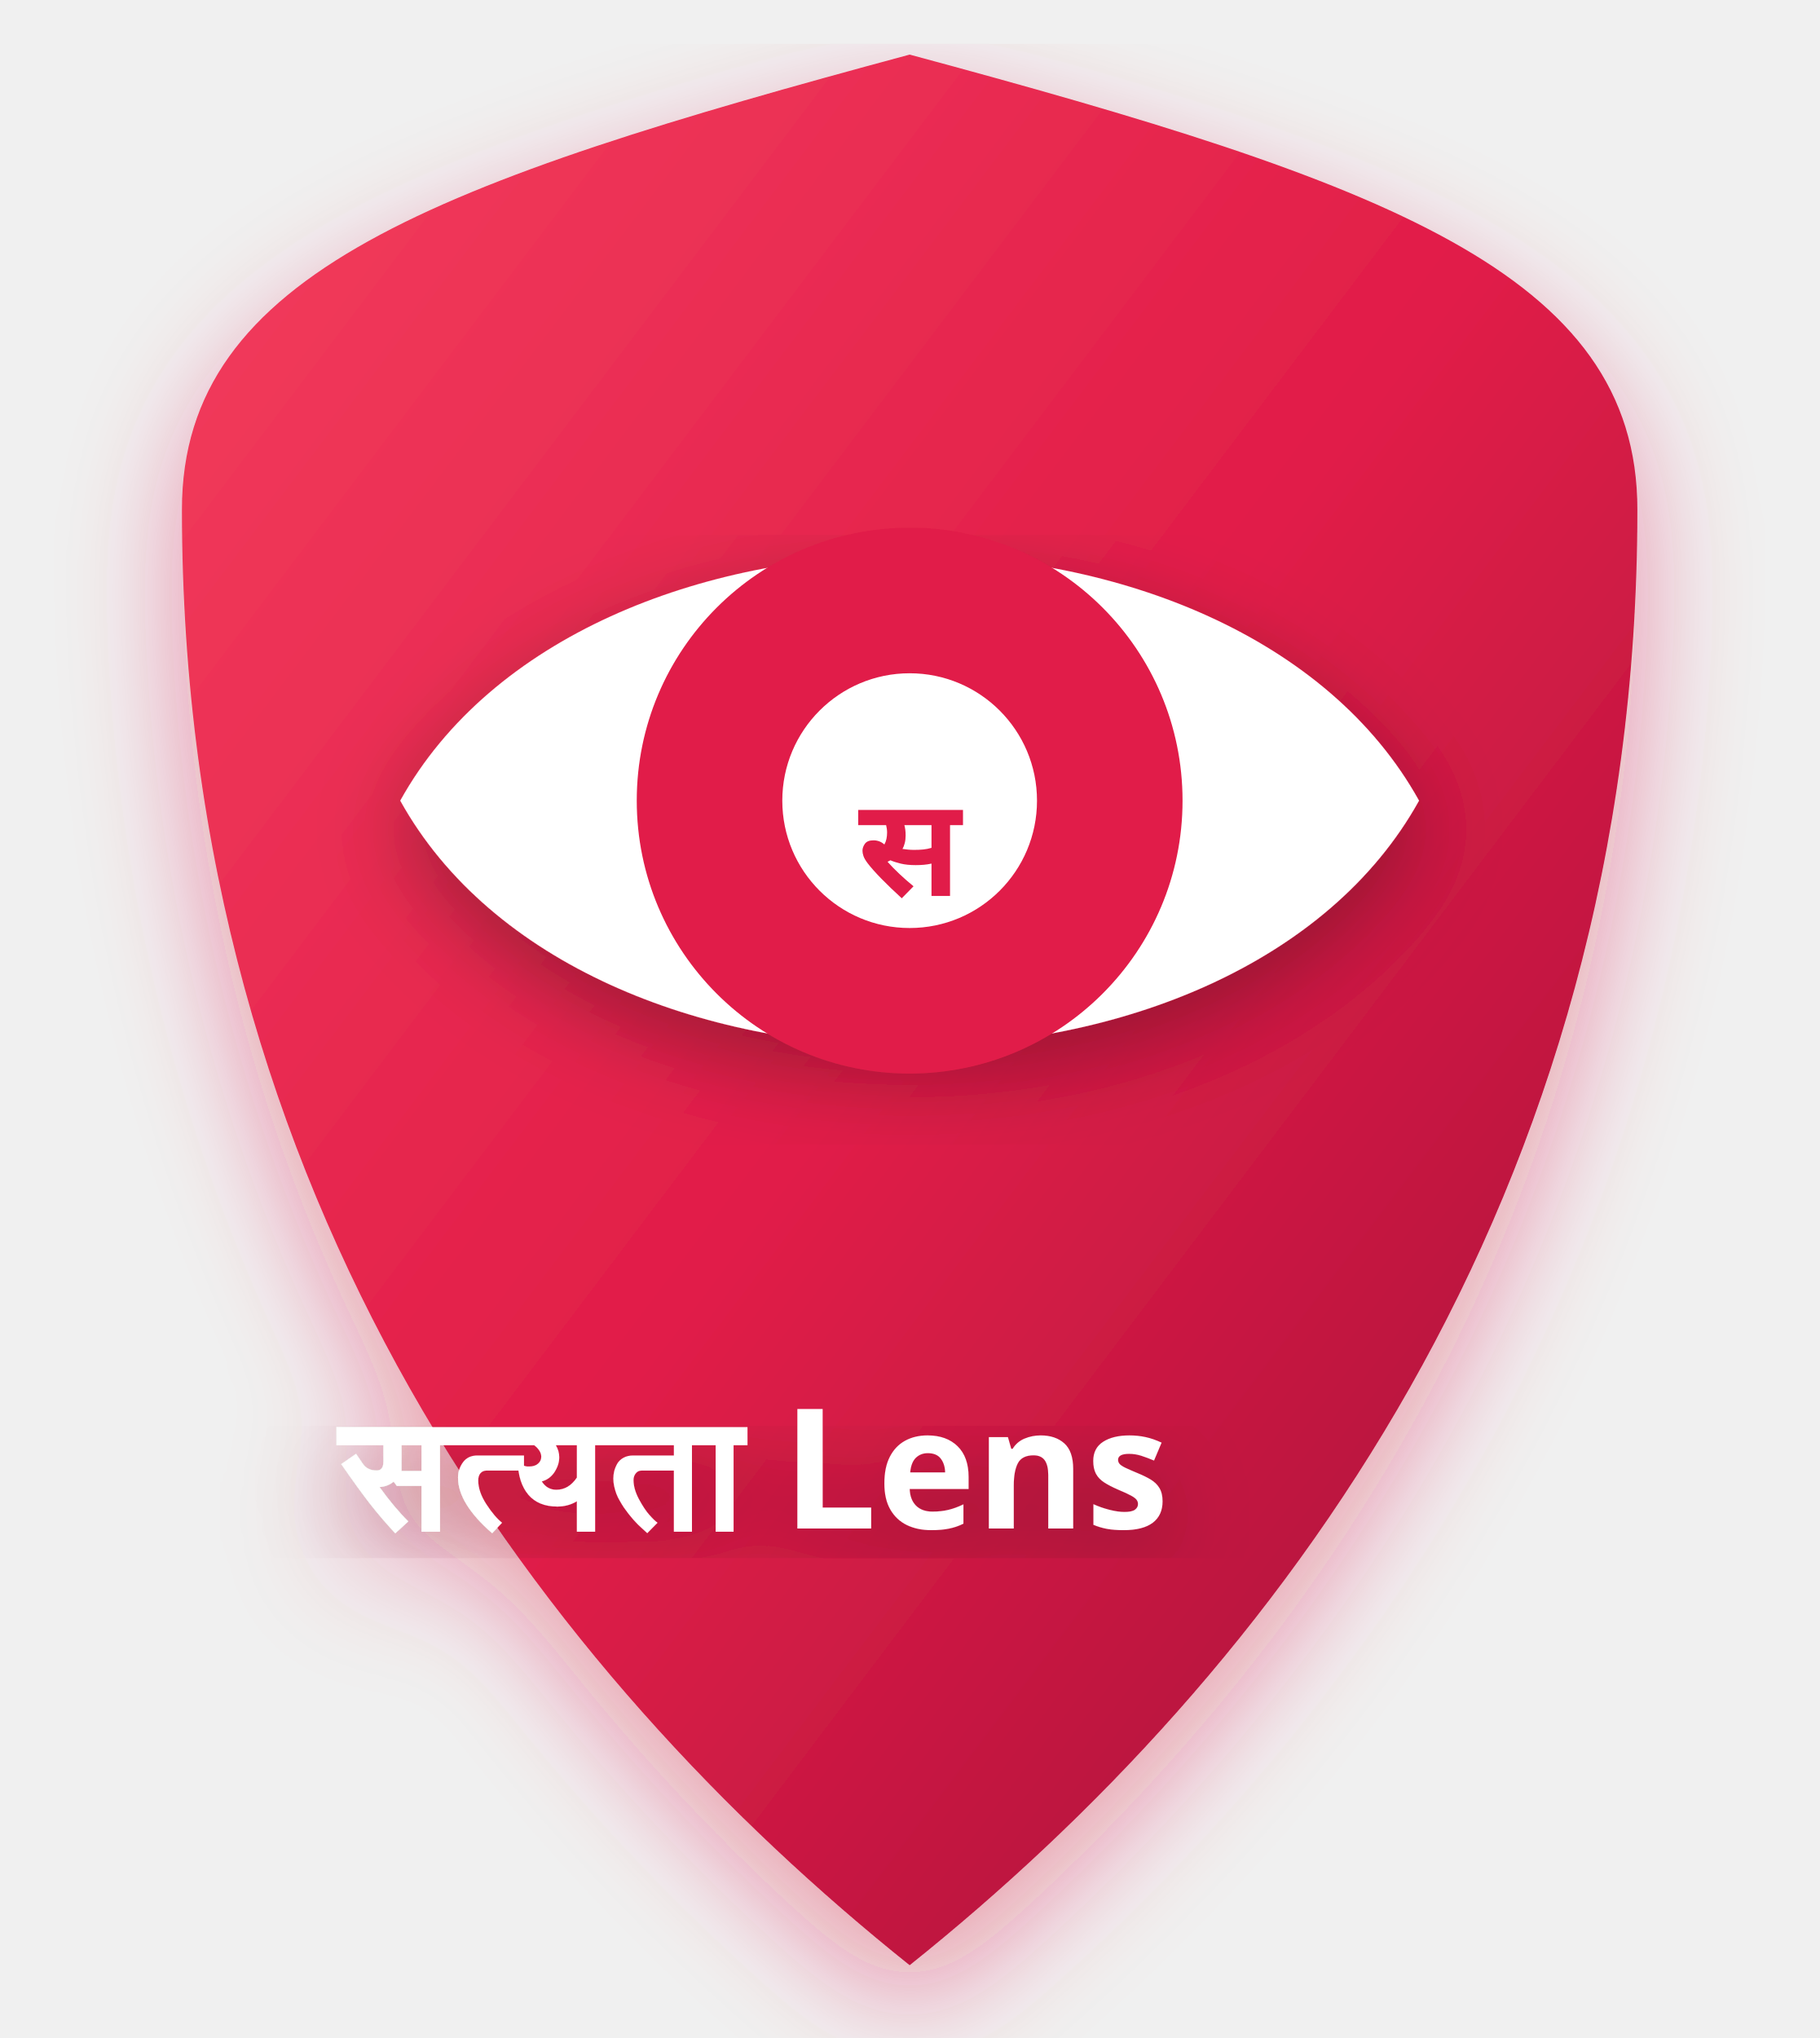
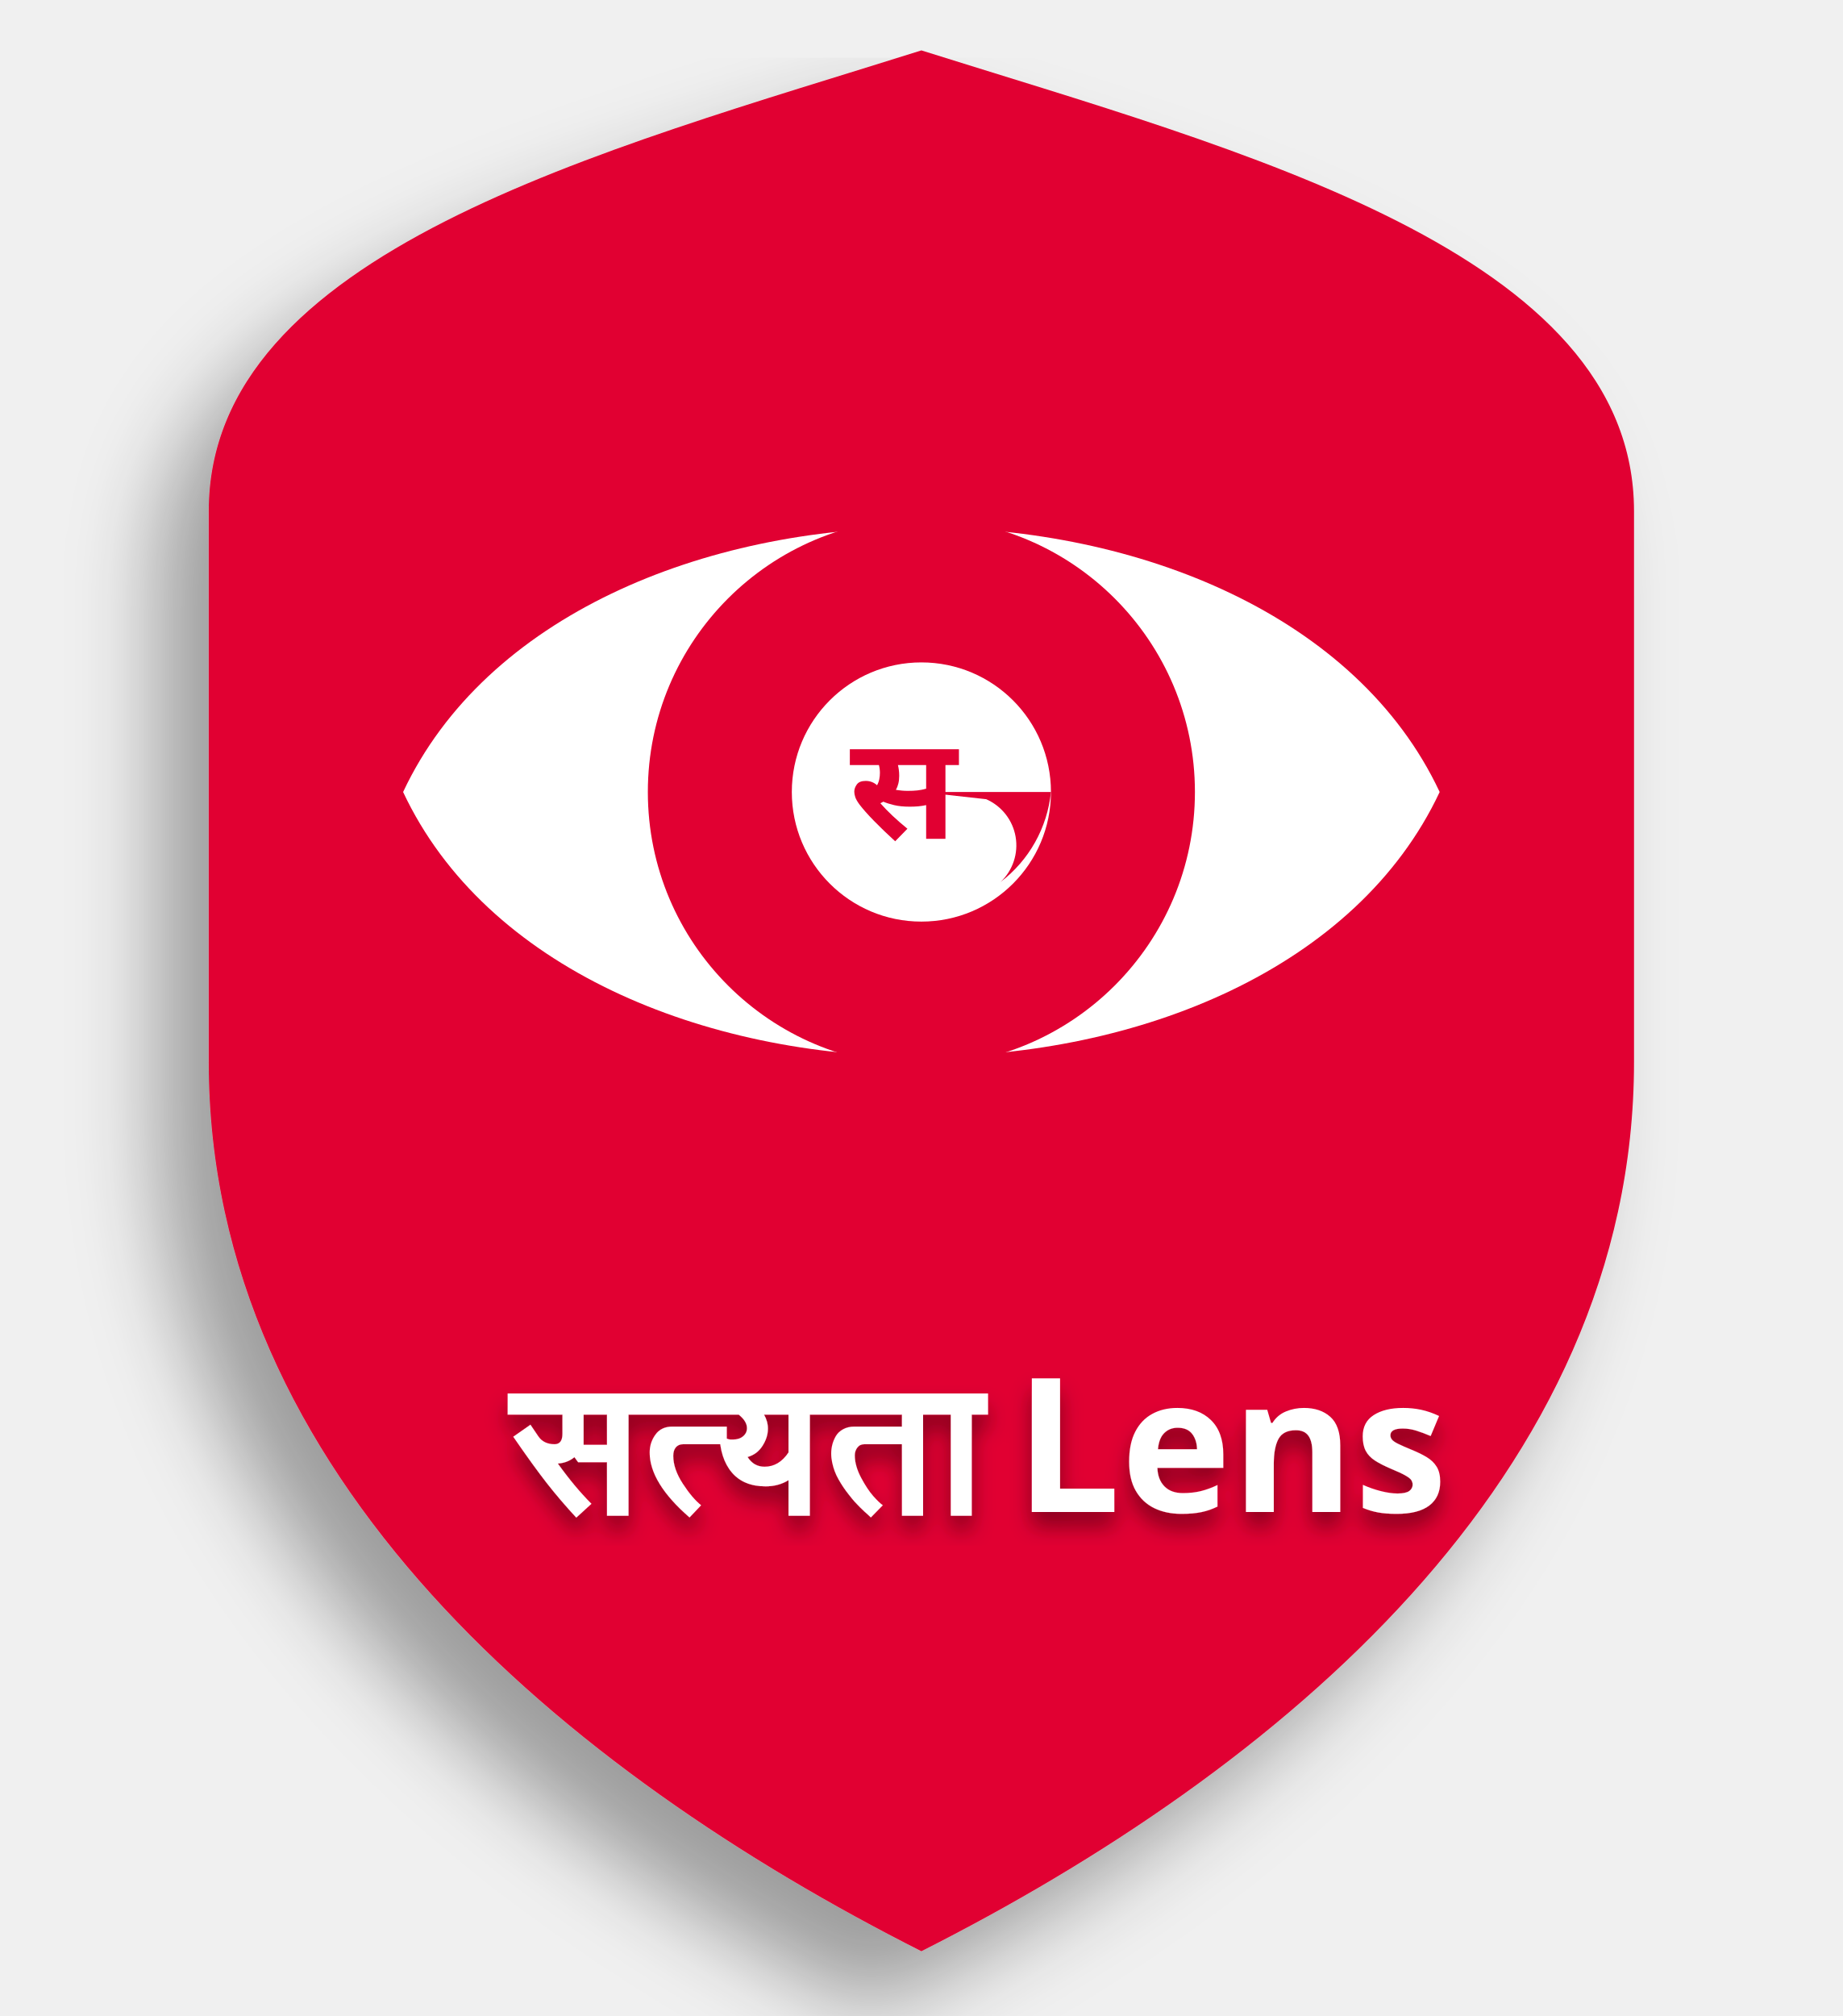
- <svg xmlns="http://www.w3.org/2000/svg" viewBox="0 0 500 560" width="100%" height="100%">
+ <svg xmlns="http://www.w3.org/2000/svg" viewBox="0 0 512 560" width="100%" height="100%">
  <defs>
-     <linearGradient id="shieldGrad" x1="0%" y1="0%" x2="100%" y2="100%">
-       <stop offset="0%" stop-color="#f43f5e" />
-       <stop offset="50%" stop-color="#e11d48" />
-       <stop offset="100%" stop-color="#9f1239" />
-     </linearGradient>
-     <filter id="redGlow" x="-20%" y="-20%" width="140%" height="140%">
-       <feDropShadow dx="0" dy="12" stdDeviation="16" flood-color="#e11d48" flood-opacity="0.4" />
+     <filter id="shieldShadow" x="-25%" y="-25%" width="150%" height="150%">
+       <feDropShadow dx="-14" dy="16" stdDeviation="12" flood-color="#000000" flood-opacity="0.35" />
    </filter>
-     <filter id="shadowDepth" x="-10%" y="-10%" width="130%" height="130%">
-       <feDropShadow dx="0" dy="8" stdDeviation="12" flood-color="#000000" flood-opacity="0.3" />
+     <filter id="textShadow" x="-20%" y="-20%" width="140%" height="140%">
+       <feDropShadow dx="0" dy="4" stdDeviation="3" flood-color="#000000" flood-opacity="0.4" />
    </filter>
  </defs>
-   <g filter="url(#redGlow)">
-     <path d="M 250,15 C 380,50 450,75 450,140 C 450,330 350,460 250,540 C 150,460 50,330 50,140 C 50,75 120,50 250,15 Z" fill="url(#shieldGrad)" />
-     <path d="M 110,220 C 160,130 340,130 390,220 C 340,310 160,310 110,220 Z" fill="#ffffff" filter="url(#shadowDepth)" />
-     <circle cx="250" cy="220" r="75" fill="#e11d48" />
-     <circle cx="250" cy="220" r="35" fill="#ffffff" />
-     <text x="250" y="233" font-family="'Plus Jakarta Sans', 'Noto Sans Devanagari', 'Arial', sans-serif" font-weight="900" font-size="38" fill="#e11d48" text-anchor="middle" dominant-baseline="middle">स</text>
-     <g filter="url(#shadowDepth)">
-       <text x="205" y="420" font-family="'Plus Jakarta Sans', 'Mukta', 'Devanagari', sans-serif" font-weight="900" font-size="44" fill="#ffffff" text-anchor="end">सत्यता</text>
-       <text x="215" y="420" font-family="'Outfit', 'Plus Jakarta Sans', sans-serif" font-weight="800" font-size="46" fill="#ffffff" text-anchor="start">Lens</text>
+   <g filter="url(#shieldShadow)">
+     <path d="M 256,14 C 345,42 454,70 454,142 L 454,295 C 454,410 355,492 256,542 C 157,492 58,410 58,295 L 58,142 C 58,70 167,42 256,14 Z" fill="#e10032" />
+     <path d="M 112,220 C 158,122 354,122 400,220 C 354,318 158,318 112,220 Z" fill="#ffffff" />
+     <circle cx="256" cy="220" r="76" fill="#e10032" />
+     <circle cx="256" cy="220" r="36" fill="#ffffff" />
+     <path d="M 256,220 L 292,220 A 36,36 0 0 1 278,245 A 14,14 0 0 0 274,222 Z" fill="#e10032" />
+     <text x="251" y="233" font-family="'Plus Jakarta Sans', 'Mukta', 'Noto Sans Devanagari', 'Arial', sans-serif" font-weight="900" font-size="40" fill="#e10032" text-anchor="middle">स</text>
+     <g filter="url(#textShadow)">
+       <text x="274" y="420" font-family="'Plus Jakarta Sans', 'Mukta', 'Devanagari', 'Segoe UI', sans-serif" font-weight="900" font-size="52" fill="#ffffff" text-anchor="end">सत्यता</text>
+       <text x="282" y="420" font-family="'Outfit', 'Plus Jakarta Sans', 'Segoe UI', sans-serif" font-weight="800" font-size="52" fill="#ffffff" text-anchor="start">Lens</text>
    </g>
  </g>
</svg>
